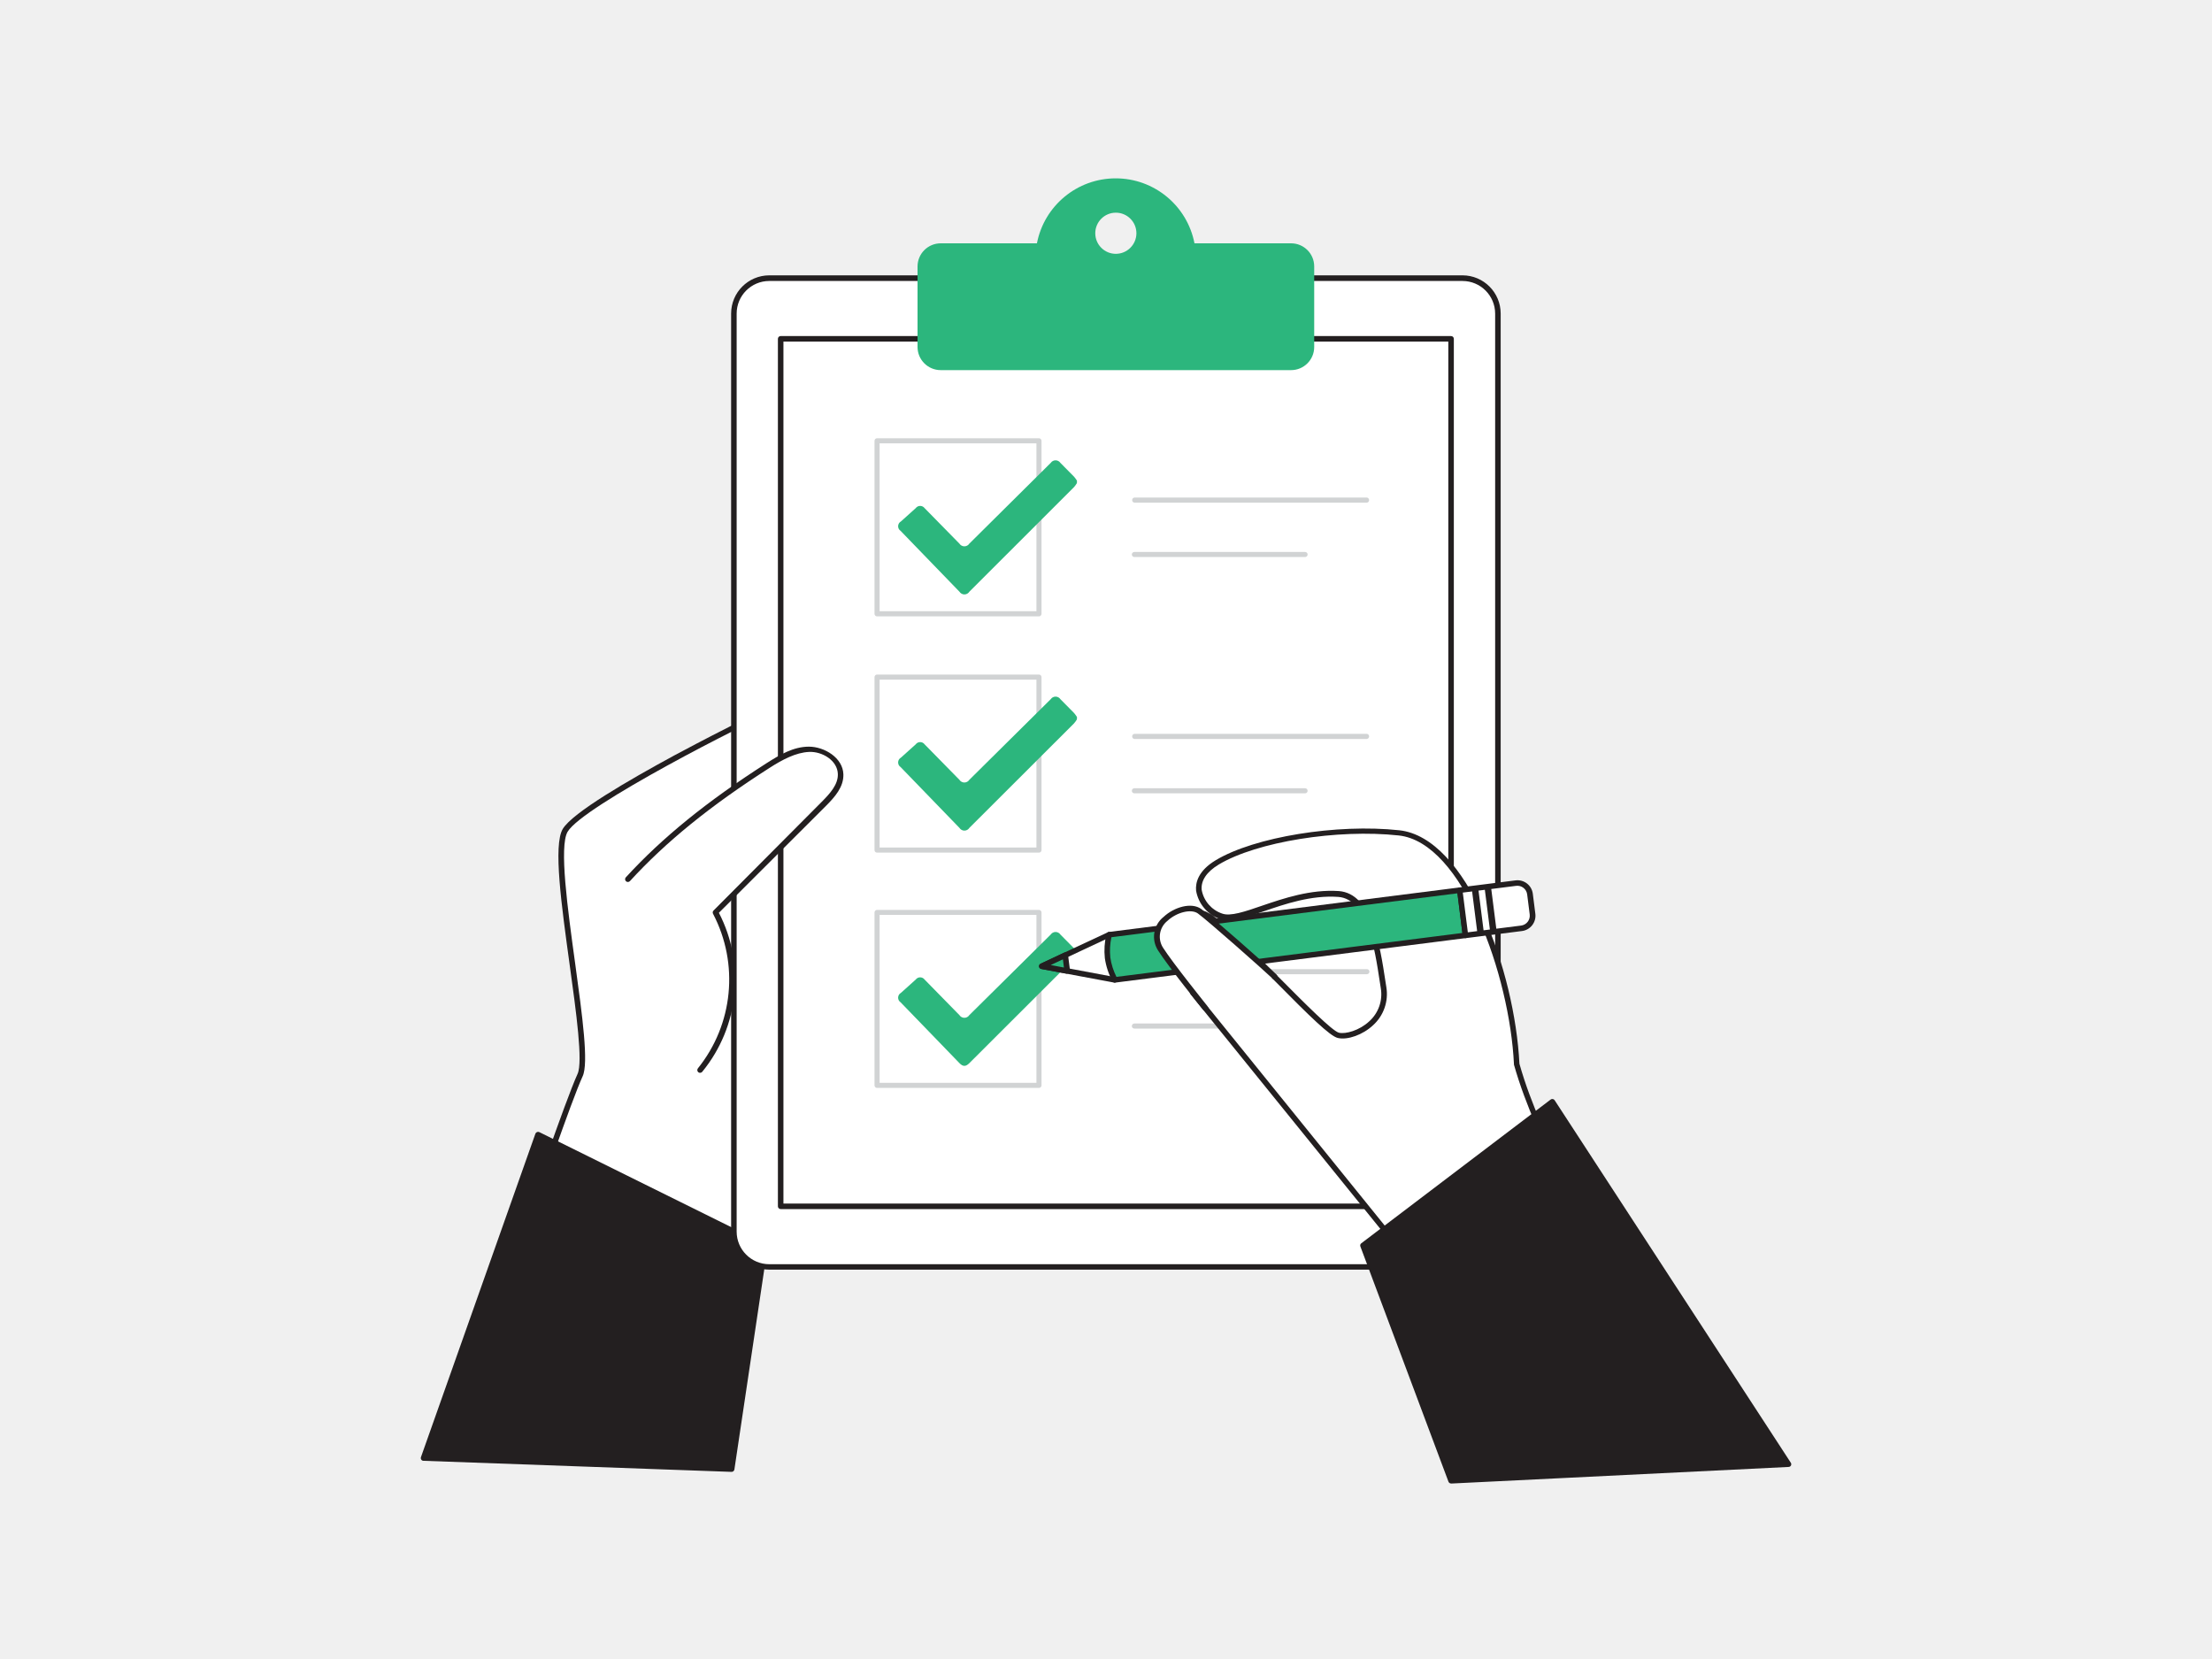
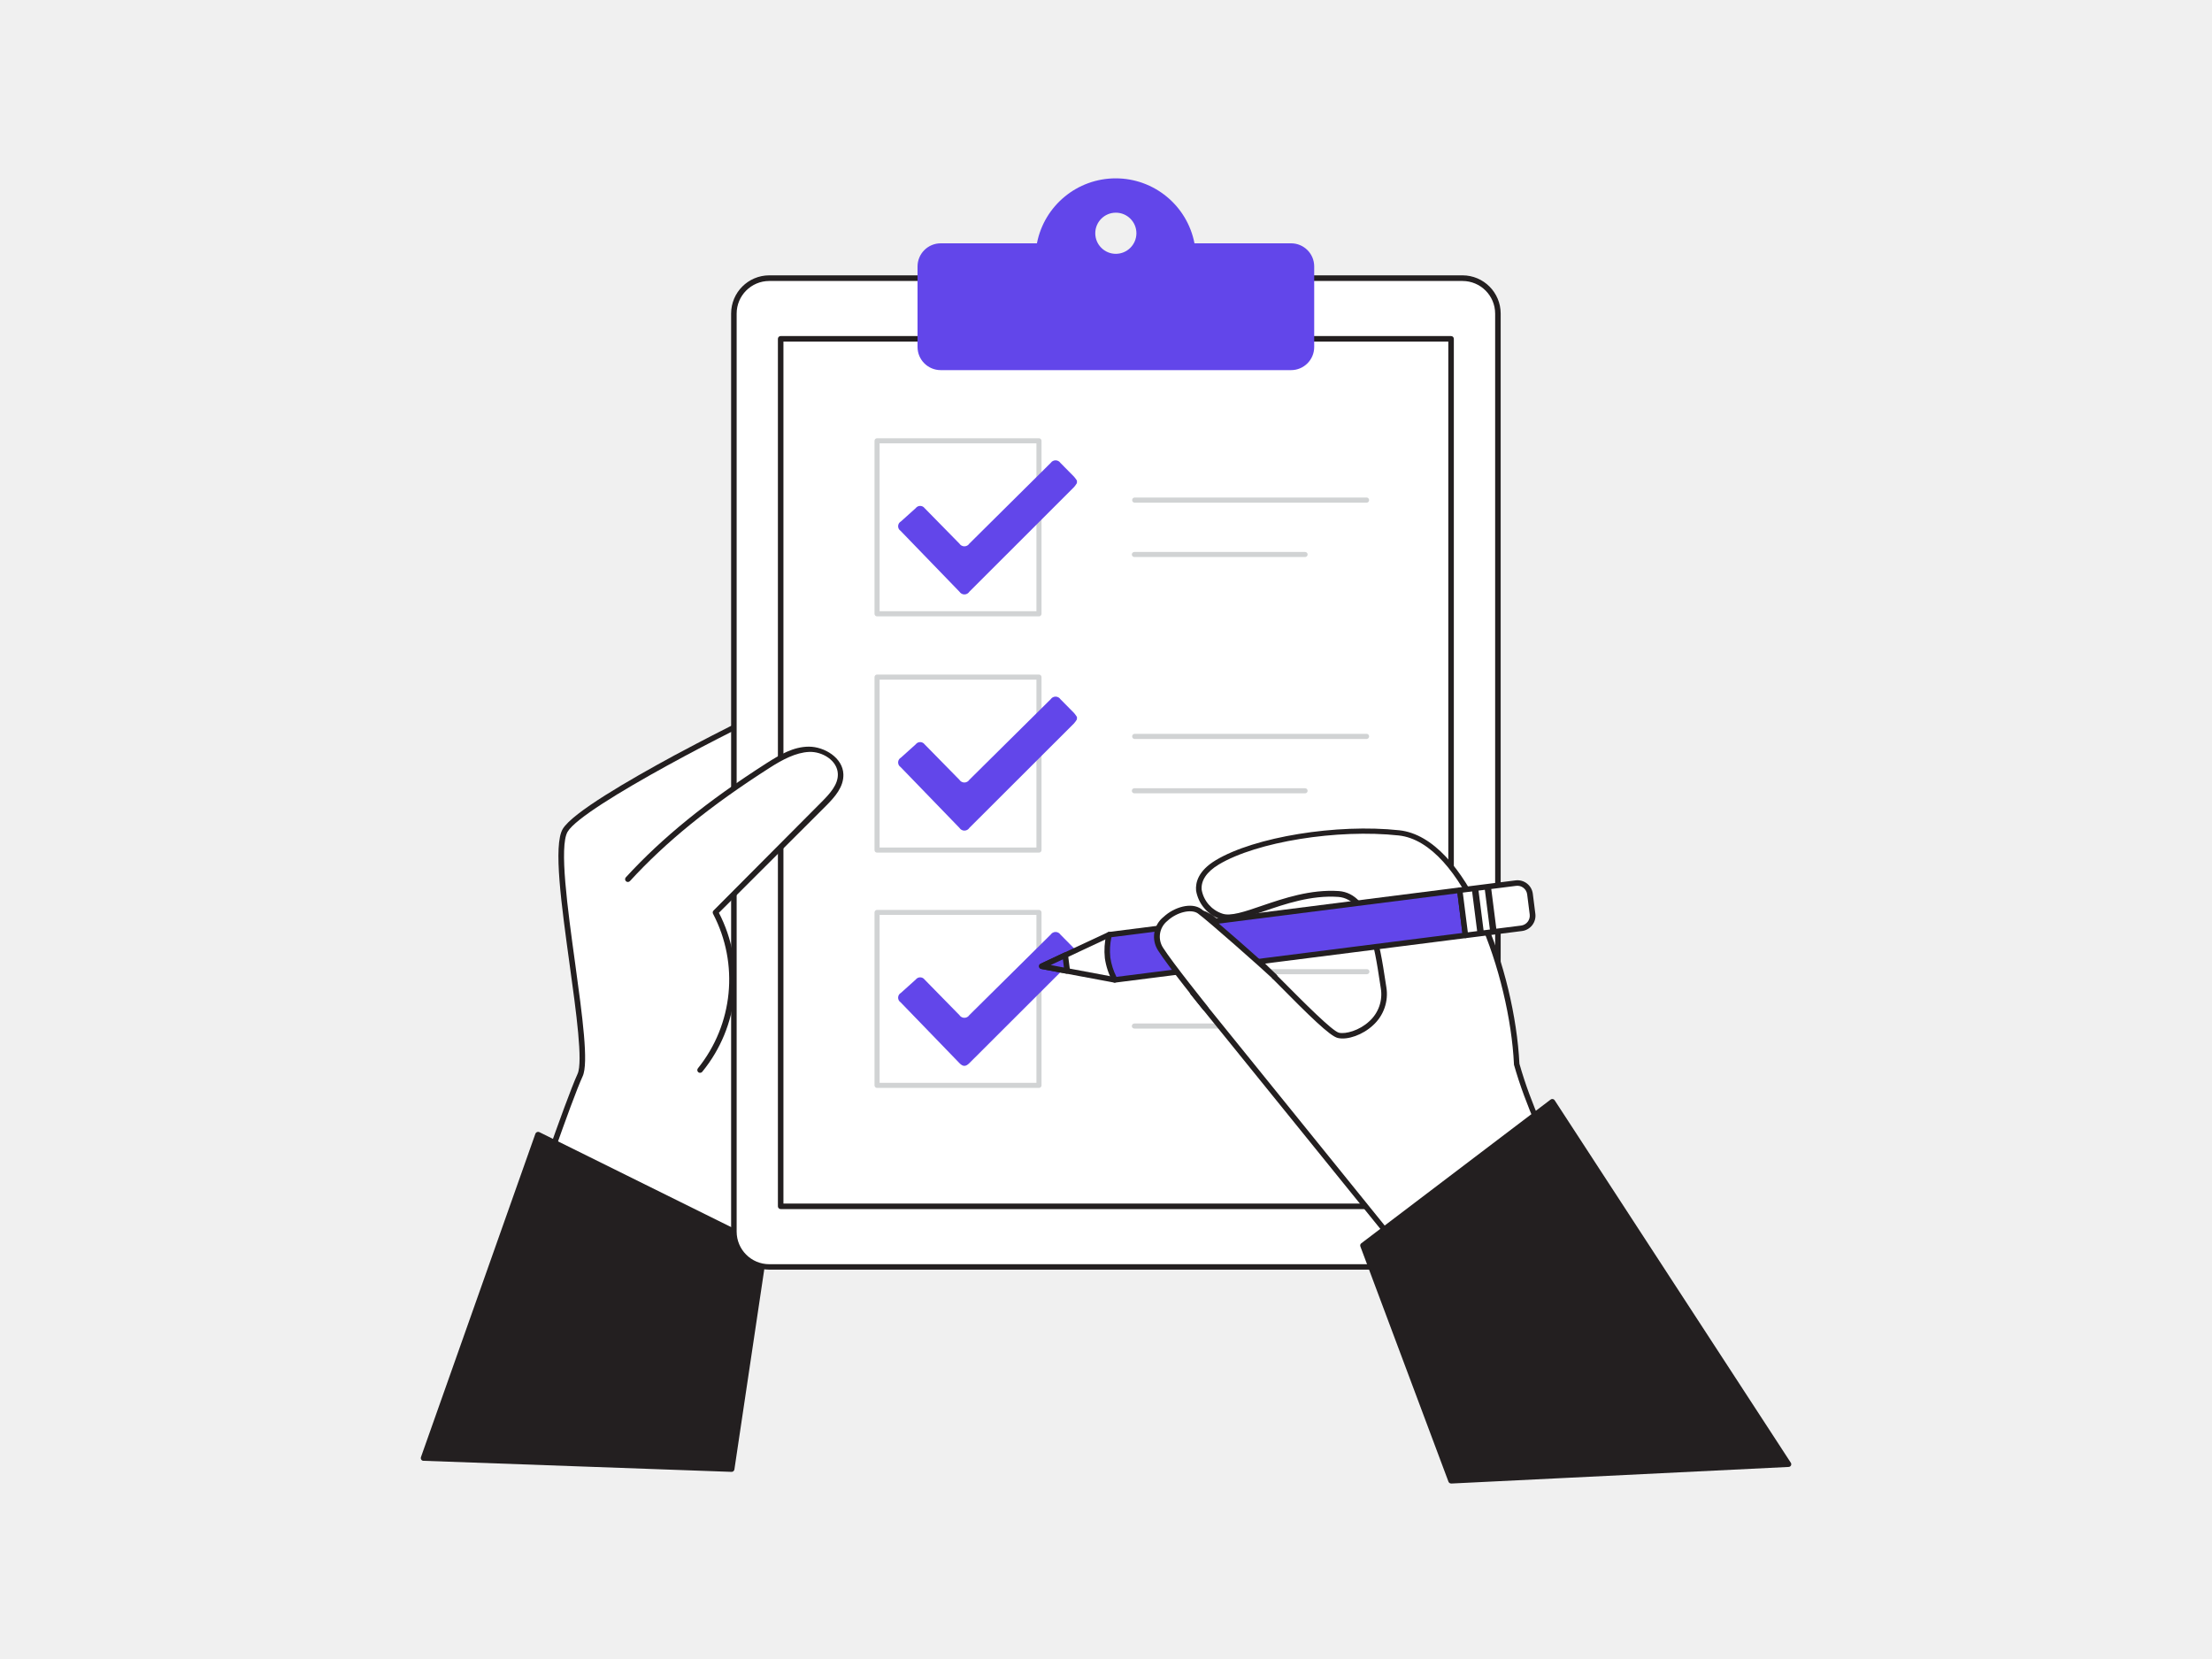
<svg xmlns="http://www.w3.org/2000/svg" viewBox="0 0 400 300">
  <g data-name="#248_checklist_flatline">
    <path d="M132.83 238.37s3.81-31.08 6-37.87 1.57-71.84 1.64-72.5-35.18 16.91-38.26 22.14 4.94 39.34 2.69 44.27-9.58 26.53-9.58 26.53z" fill="#fff" />
    <path d="M132.83 238.87a.54.54 0 01-.21-.05L95.1 221.39a.49.49 0 01-.27-.61c.3-.89 7.38-21.69 9.61-26.58 1-2.17-.24-11.15-1.44-19.83-1.45-10.59-3-21.54-1.23-24.48s11.91-8.81 20.19-13.3c2.72-1.47 17.69-9.37 18.65-9.08a.52.52 0 01.35.54v4.33c.05 15.45.2 62.45-1.68 68.28-2.14 6.66-5.92 37.46-6 37.77a.53.53 0 01-.5.44zm-36.9-18.2l36.49 17c.58-4.7 3.9-31 5.92-37.27 1.21-3.76 1.76-26.63 1.63-68v-3.73c-4.64 1.84-34.59 17.07-37.33 21.74-1.55 2.64 0 13.9 1.37 23.83 1.32 9.63 2.46 18 1.35 20.39-2.05 4.45-8.36 22.99-9.43 26.04z" fill="#231f20" />
    <path fill="#231f20" d="M132.27 265.66l6.03-40.2-41.01-20.3-20.72 58.47 55.7 2.03z" />
    <path d="M132.27 266.16l-55.69-2a.49.49 0 01-.4-.21.52.52 0 01-.06-.45l20.7-58.5a.52.52 0 01.7-.28l41 20.3a.49.49 0 01.28.52l-6 40.2a.51.51 0 01-.53.42zm-55-3l54.57 2 5.91-39.4-40.17-19.9z" fill="#231f20" />
    <rect x="132.71" y="50.31" width="138.16" height="178.77" rx="6.4" fill="#fff" />
    <path d="M264.47 229.59H139.1a6.91 6.91 0 01-6.89-6.9v-166a6.91 6.91 0 016.89-6.9h125.37a6.91 6.91 0 016.9 6.9v166a6.91 6.91 0 01-6.9 6.9zM139.1 50.81a5.9 5.9 0 00-5.89 5.9v166a5.9 5.9 0 005.89 5.9h125.37a5.91 5.91 0 005.9-5.9v-166a5.91 5.91 0 00-5.9-5.9z" fill="#231f20" />
    <path fill="#fff" d="M141.17 61.27H262.4v156.87H141.17z" />
    <path d="M262.4 218.64H141.17a.5.5 0 01-.5-.5V61.27a.5.5 0 01.5-.5H262.4a.5.5 0 01.5.5v156.87a.5.5 0 01-.5.5zm-120.73-1H261.9V61.77H141.67z" fill="#231f20" />
-     <path d="M233.47 44H216a14.51 14.51 0 00-28.49 0h-17.4a4.19 4.19 0 00-4.19 4.18v14.57a4.19 4.19 0 004.19 4.18h63.36a4.18 4.18 0 004.18-4.18V48.17a4.18 4.18 0 00-4.18-4.17zm-31.68 1.9a3.72 3.72 0 113.71-3.72 3.73 3.73 0 01-3.71 3.72z" fill="#2cb67d" />
+     <path d="M233.47 44H216a14.51 14.51 0 00-28.49 0h-17.4a4.19 4.19 0 00-4.19 4.18v14.57a4.19 4.19 0 004.19 4.18h63.36a4.18 4.18 0 004.18-4.18V48.17a4.18 4.18 0 00-4.18-4.17zm-31.68 1.9a3.72 3.72 0 113.71-3.72 3.73 3.73 0 01-3.71 3.72z" fill="#6246ea" />
    <path d="M187.88 111.46H158.6a.46.46 0 01-.46-.46V79.71a.46.46 0 01.46-.46h29.28a.47.47 0 01.46.46V111a.47.47 0 01-.46.46zm-28.82-.93h28.36V80.17h-28.36z" fill="#d1d3d4" />
-     <path d="M194.74 87.36a4.87 4.87 0 01-.53.73L175.29 107a1.06 1.06 0 01-1.79 0l-10.64-11a1 1 0 01.06-1.71l2.67-2.4a1 1 0 011.61 0q3.13 3.21 6.29 6.41a1.07 1.07 0 001.8 0L190 83.71a1.06 1.06 0 011.76 0c.83.84 1.66 1.67 2.48 2.51a7 7 0 01.51.7z" fill="#2cb67d" />
+     <path d="M194.74 87.36a4.87 4.87 0 01-.53.73L175.29 107a1.06 1.06 0 01-1.79 0l-10.64-11a1 1 0 01.06-1.71l2.67-2.4a1 1 0 011.61 0q3.13 3.21 6.29 6.41a1.07 1.07 0 001.8 0L190 83.71a1.06 1.06 0 011.76 0c.83.84 1.66 1.67 2.48 2.51a7 7 0 01.51.7z" fill="#6246ea" />
    <path d="M247.18 90.9h-42.05a.47.47 0 010-.93h42.05a.47.47 0 010 .93zM236 100.73h-30.87a.46.46 0 010-.92H236a.46.46 0 110 .92zM187.88 154.18H158.6a.45.45 0 01-.46-.46v-31.28a.46.46 0 01.46-.46h29.28a.47.47 0 01.46.46v31.28a.46.46 0 01-.46.46zm-28.82-.92h28.36V122.9h-28.36z" fill="#d1d3d4" />
-     <path d="M194.74 130.09a4.87 4.87 0 01-.53.73l-18.92 18.89a1.06 1.06 0 01-1.79 0l-10.64-11a1 1 0 01.06-1.71l2.67-2.4a1 1 0 011.61 0q3.13 3.21 6.29 6.41a1.07 1.07 0 001.8 0L190 126.44a1.06 1.06 0 011.76 0c.83.83 1.66 1.66 2.48 2.51a7 7 0 01.51.7z" fill="#2cb67d" />
+     <path d="M194.74 130.09a4.87 4.87 0 01-.53.73l-18.92 18.89a1.06 1.06 0 01-1.79 0l-10.64-11a1 1 0 01.06-1.71l2.67-2.4a1 1 0 011.61 0q3.13 3.21 6.29 6.41a1.07 1.07 0 001.8 0L190 126.44a1.06 1.06 0 011.76 0c.83.83 1.66 1.66 2.48 2.51a7 7 0 01.51.7z" fill="#6246ea" />
    <path d="M247.18 133.63h-42.05a.47.47 0 010-.93h42.05a.47.47 0 010 .93zM236 143.46h-30.87a.46.46 0 010-.92H236a.46.46 0 010 .92zM187.88 196.73H158.6a.46.46 0 01-.46-.46V165a.46.46 0 01.46-.46h29.28a.47.47 0 01.46.46v31.29a.47.47 0 01-.46.44zm-28.82-.92h28.36v-30.37h-28.36z" fill="#d1d3d4" />
-     <path d="M194.74 172.63a4.87 4.87 0 01-.53.73l-18.92 18.89c-.65.65-1.15.66-1.79 0q-5.33-5.49-10.64-11a1 1 0 01.06-1.71l2.67-2.4a1 1 0 011.61 0l6.29 6.42a1.07 1.07 0 001.8 0L190 169a1.06 1.06 0 011.76 0c.83.84 1.66 1.67 2.48 2.51a7 7 0 01.51.7z" fill="#2cb67d" />
+     <path d="M194.74 172.63a4.87 4.87 0 01-.53.73l-18.92 18.89c-.65.65-1.15.66-1.79 0q-5.33-5.49-10.64-11a1 1 0 01.06-1.71l2.67-2.4a1 1 0 011.61 0l6.29 6.42a1.07 1.07 0 001.8 0L190 169a1.06 1.06 0 011.76 0c.83.84 1.66 1.67 2.48 2.51a7 7 0 01.51.7z" fill="#6246ea" />
    <path d="M247.18 176.17h-42.05a.47.47 0 01-.46-.46.46.46 0 01.46-.46h42.05a.46.46 0 01.46.46.47.47 0 01-.46.46zM236 186h-30.87a.46.46 0 01-.46-.46.47.47 0 01.46-.46H236a.47.47 0 01.46.46.46.46 0 01-.46.46z" fill="#d1d3d4" />
    <path d="M113.54 158.89c7.37-8 16.15-14.67 25.33-20.54 2.27-1.46 4.72-2.92 7.42-3s5.64 1.84 5.72 4.54c.06 2.12-1.54 3.88-3 5.38L129.38 165a26 26 0 01-2.79 28.5" fill="#fff" />
    <path d="M126.59 194a.48.48 0 01-.32-.11.51.51 0 01-.06-.71 25.61 25.61 0 002.73-27.94.5.5 0 01.09-.59l19.59-19.68c1.49-1.5 2.95-3.12 2.89-5-.07-2.45-2.82-4.11-5.21-4s-4.83 1.4-7.16 2.9c-10.67 6.82-18.69 13.32-25.23 20.46a.5.5 0 01-.74-.68c6.6-7.2 14.68-13.75 25.43-20.63 2.46-1.57 4.9-3 7.68-3s6.14 2 6.23 5c.07 2.28-1.53 4.09-3.18 5.74L130 165.06a26.3 26.3 0 01-3 28.74.52.52 0 01-.41.2z" fill="#231f20" />
    <path d="M285.13 218.07l-24.21 17.34-45.26-55.95c.07-3-2-16.17 2.47-14s21.14 21.17 23.89 21.79 9.12-2.5 8.16-8.65-2.12-16.5-8.14-16.93c-9.13-.65-17.62 5.41-21.23 4s-6.59-6.2-.7-9.74c6.74-4 21.25-6.6 32.88-5.34s20.45 24.66 21.27 41.8c3.06 10.9 8.97 20.83 10.87 25.68z" fill="#fff" />
    <path d="M260.92 235.91a.49.49 0 01-.39-.19l-45.25-55.94a.5.5 0 01-.12-.33c0-.6-.06-1.65-.15-2.86-.39-5.4-.59-10.34 1.25-11.6a2 2 0 012.08 0c2.38 1.13 7.84 6.63 13.13 11.95 4.44 4.47 9.47 9.53 10.66 9.81s3.69-.4 5.47-2.06a6.57 6.57 0 002.09-6l-.19-1.22c-.9-5.93-2.26-14.9-7.49-15.28-4.89-.35-9.67 1.29-13.5 2.61-3.39 1.16-6.06 2.08-7.88 1.39a6.6 6.6 0 01-4.34-5.14c-.13-1.45.38-3.59 3.56-5.5 7-4.21 21.9-6.63 33.19-5.41 12.25 1.34 20.89 25.47 21.72 42.22 2.09 7.42 5.53 14.46 8.05 19.6 1.17 2.38 2.18 4.44 2.78 6a.5.5 0 01-.17.58l-24.21 17.35a.5.5 0 01-.29.02zm-44.75-56.62L261 234.73l23.51-16.84c-.6-1.46-1.54-3.37-2.61-5.55-2.54-5.19-6-12.3-8.13-19.82a.43.43 0 010-.11c-.77-16-9.26-40.07-20.82-41.33-11.12-1.21-25.73 1.15-32.57 5.26-2.17 1.31-3.23 2.88-3.08 4.56a5.57 5.57 0 003.7 4.3c1.47.55 4.12-.35 7.19-1.41 3.93-1.34 8.8-3 13.9-2.66 6 .44 7.46 9.88 8.41 16.13l.19 1.22a7.61 7.61 0 01-2.4 6.92c-1.84 1.72-4.58 2.71-6.37 2.3-1.41-.32-5.16-4-11.15-10.07-5-5-10.63-10.7-12.84-11.76-.7-.33-1-.12-1.1-.05-1.52 1-1.06 7.32-.81 10.69.07 1.18.14 2.13.15 2.78z" fill="#231f20" />
    <path fill="#fff" d="M200.57 169.02l1.03 8.17-8.63-1.61-4.6-.86 4.24-1.98 7.96-3.72z" />
    <path d="M201.6 177.69h-.09l-13.23-2.47a.49.49 0 01-.4-.43.5.5 0 01.28-.52l12.19-5.69a.5.5 0 01.46 0 .51.51 0 01.25.38l1 8.17a.52.52 0 01-.5.56zm-11.6-3.18l11 2.06-.86-6.81z" fill="#231f20" />
-     <path d="M265 169.15l-63.41 8a12.46 12.46 0 01-1.32-4 12.3 12.3 0 01.29-4.19l63.4-8z" fill="#2cb67d" />
+     <path d="M265 169.15l-63.41 8a12.46 12.46 0 01-1.32-4 12.3 12.3 0 01.29-4.19l63.4-8z" fill="#6246ea" />
    <path d="M201.6 177.69a.5.5 0 01-.43-.25 12.6 12.6 0 01-1.38-4.17 12.85 12.85 0 01.29-4.37.49.49 0 01.42-.37l63.41-8.05a.52.52 0 01.56.44l1 8.17a.46.46 0 01-.1.37.48.48 0 01-.33.18l-63.4 8.05zm-.62-8.21a11.66 11.66 0 00-.2 3.67 11.46 11.46 0 001.11 3.5l62.56-7.94-.91-7.17z" fill="#231f20" />
    <path d="M275.154 167.87l-10.139 1.287-1.035-8.164 10.138-1.287a2.28 2.28 0 012.55 1.975l.461 3.641a2.28 2.28 0 01-1.975 2.549z" fill="#fff" />
    <path d="M265 169.65a.51.51 0 01-.5-.44l-1-8.17a.5.5 0 01.1-.37.53.53 0 01.33-.19l10.14-1.28a2.79 2.79 0 013.11 2.41l.46 3.64a2.79 2.79 0 01-2.41 3.11l-10.14 1.28zm-.48-8.24l.91 7.18 9.65-1.22a1.8 1.8 0 001.54-2l-.46-3.64a1.78 1.78 0 00-2-1.54z" fill="#231f20" />
    <path fill="#231f20" d="M266.142 160.704l1.16-.147 1.036 8.165-1.16.147zM268.447 160.416l1.16-.147 1.036 8.164-1.16.148z" />
-     <path fill="#2cb67d" d="M192.61 172.74l.36 2.84-4.6-.86 4.24-1.98z" />
+     <path fill="#6246ea" d="M192.61 172.74l.36 2.84-4.6-.86 4.24-1.98z" />
    <path d="M193 176.08h-.1l-4.59-.86a.49.49 0 01-.4-.43.5.5 0 01.28-.52l4.23-2a.5.5 0 01.46 0 .51.51 0 01.25.38l.36 2.83a.5.5 0 01-.49.57zm-3-1.57l2.39.45-.18-1.48z" fill="#231f20" />
    <path d="M217.94 182.28s-6.26-7.77-8.09-10.64c-3-4.68 4.37-8.82 7-6.86 1.89 1.39 11.63 10 13.59 11.85" fill="#fff" />
    <path d="M217.94 182.78a.49.49 0 01-.39-.19c-.25-.31-6.29-7.82-8.12-10.69a4.58 4.58 0 011-6.11c1.85-1.73 5-2.71 6.8-1.41s11.65 10 13.63 11.89a.5.5 0 11-.69.73c-2-1.88-11.68-10.45-13.54-11.81-1.2-.88-3.83-.25-5.52 1.33a3.67 3.67 0 00-.8 4.85c1.8 2.82 8 10.52 8.06 10.6a.49.49 0 01-.07.7.48.48 0 01-.36.11zM280.72 199.23l-34.25 25.99 15.93 42.54 61.03-2.99-42.71-65.54z" fill="#231f20" />
    <path d="M262.4 268.26a.5.5 0 01-.47-.32L246 225.4a.49.49 0 01.16-.57l34.25-26a.48.48 0 01.39-.09.49.49 0 01.33.22l42.7 65.54a.49.49 0 01-.39.77l-61 3zm-15.33-42.86l15.67 41.85 59.79-2.93L280.59 200z" fill="#231f20" />
  </g>
</svg>
